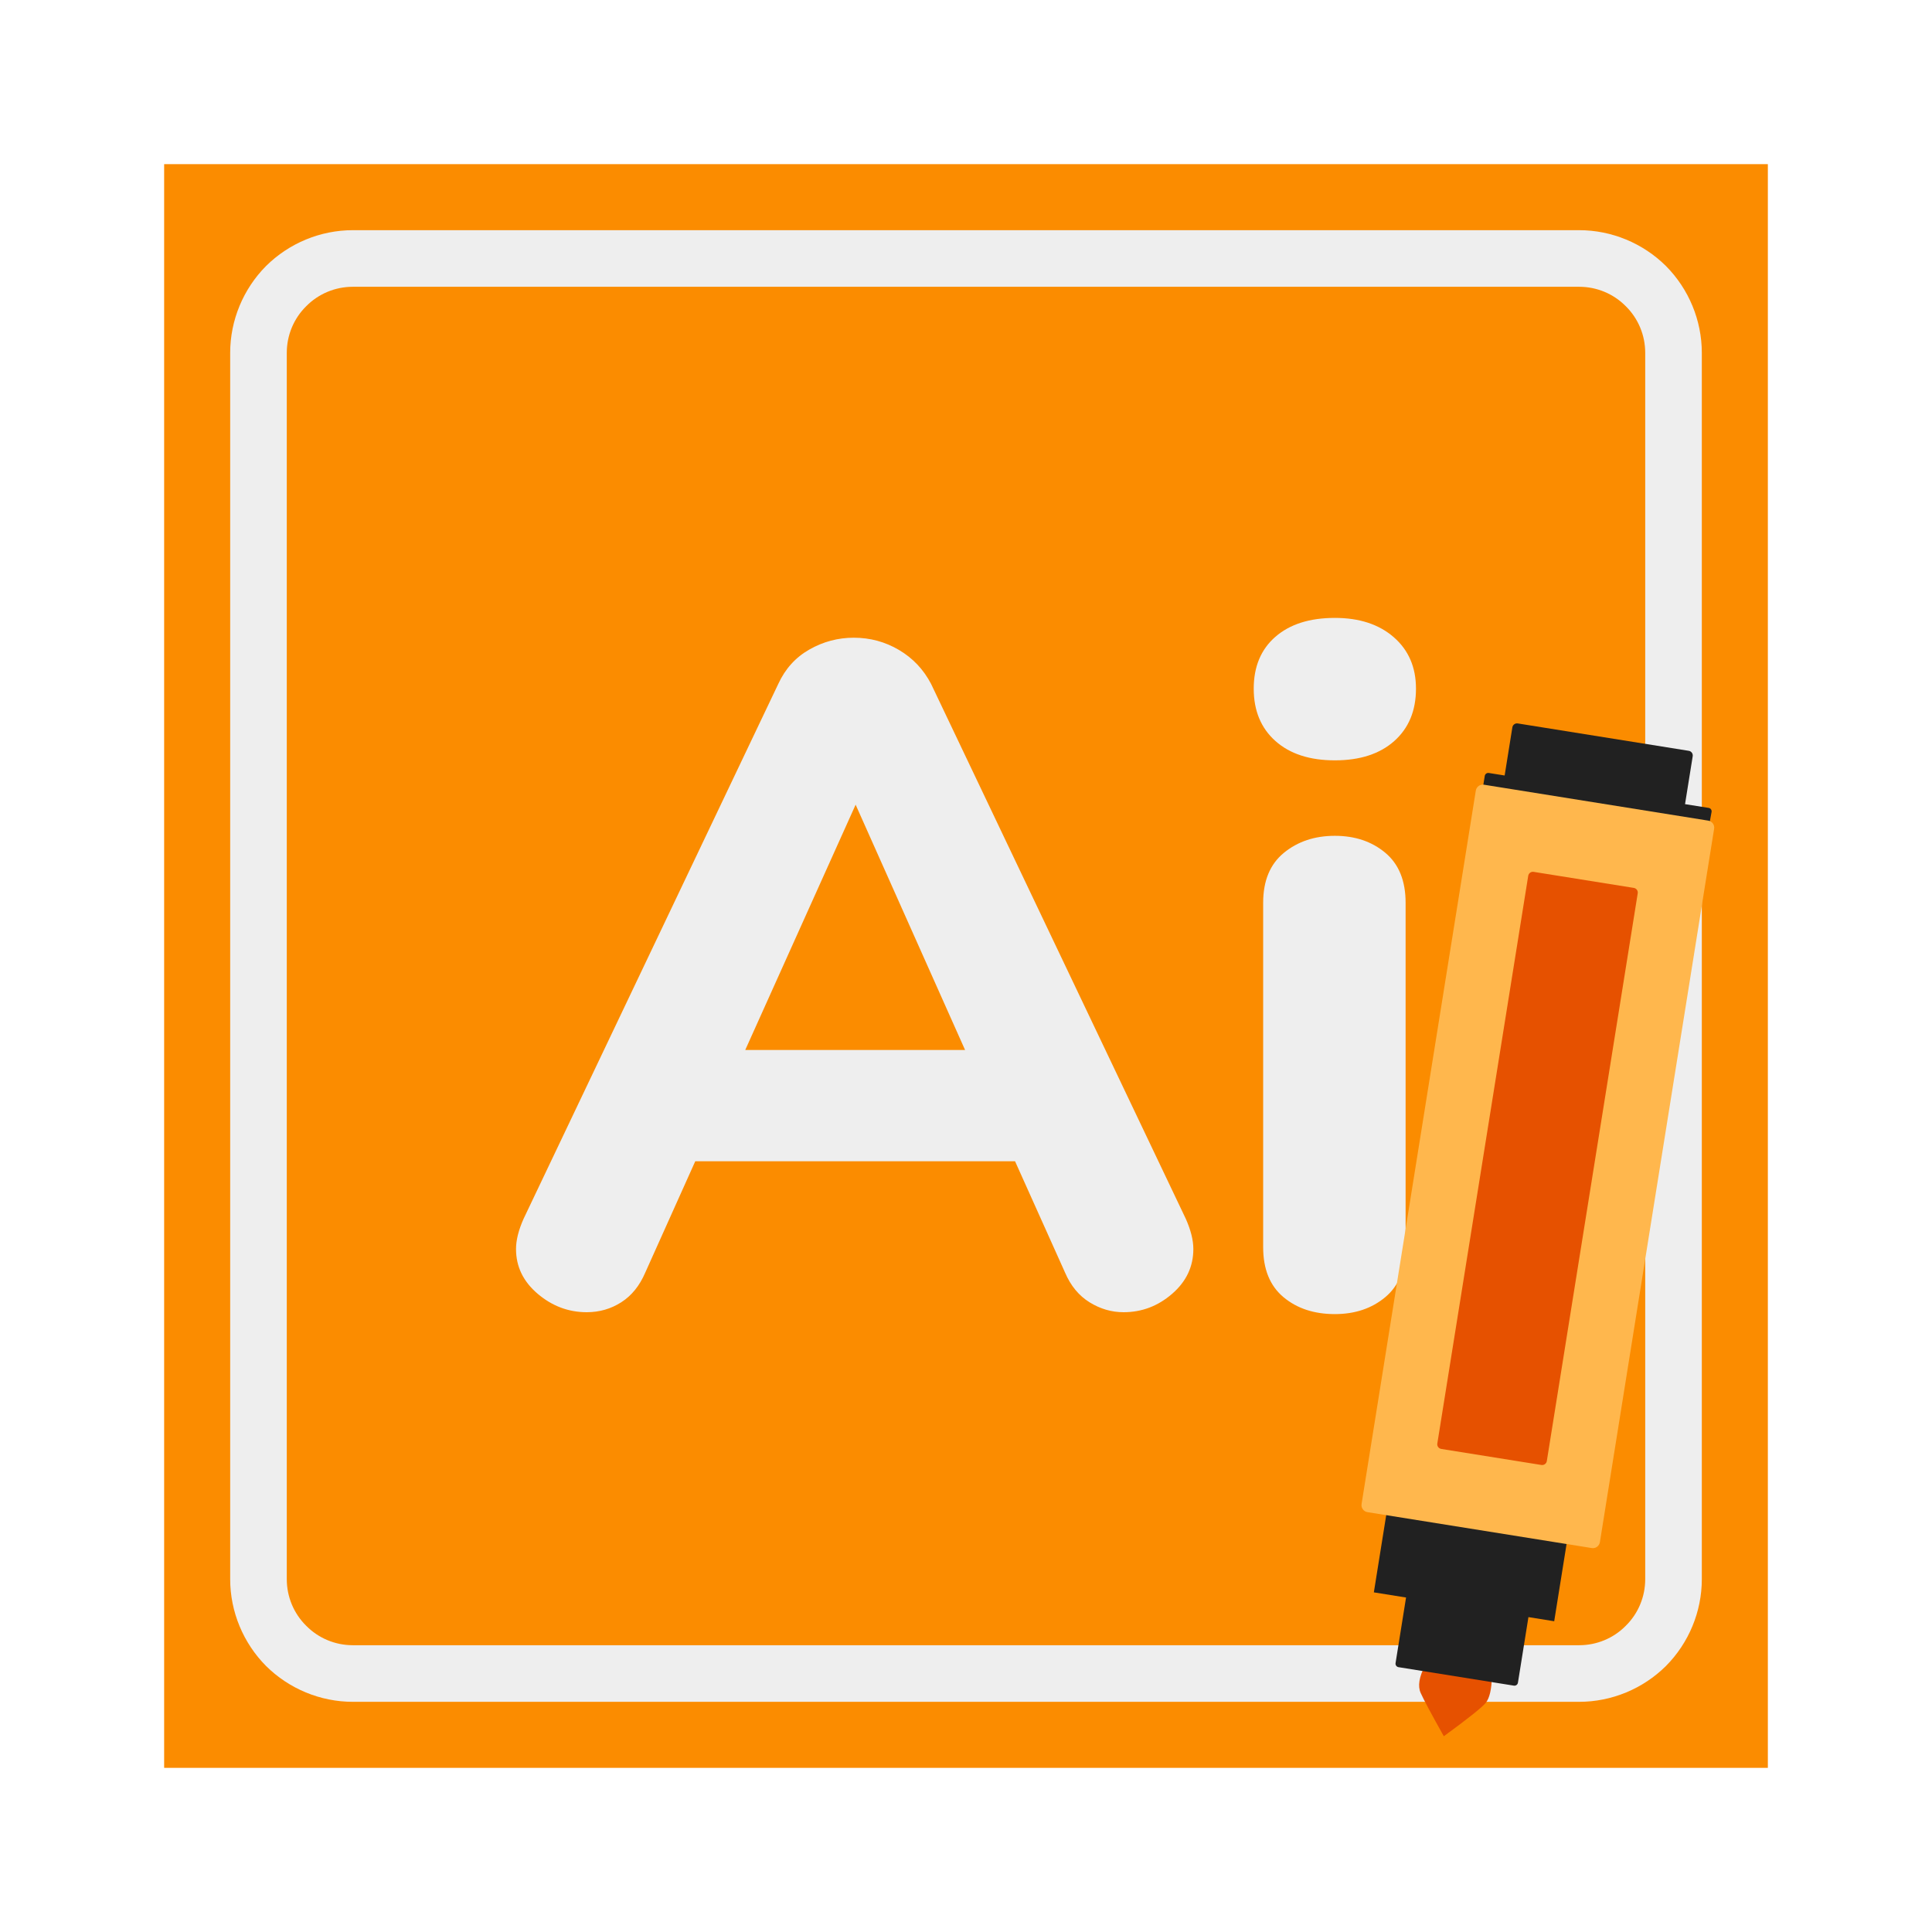
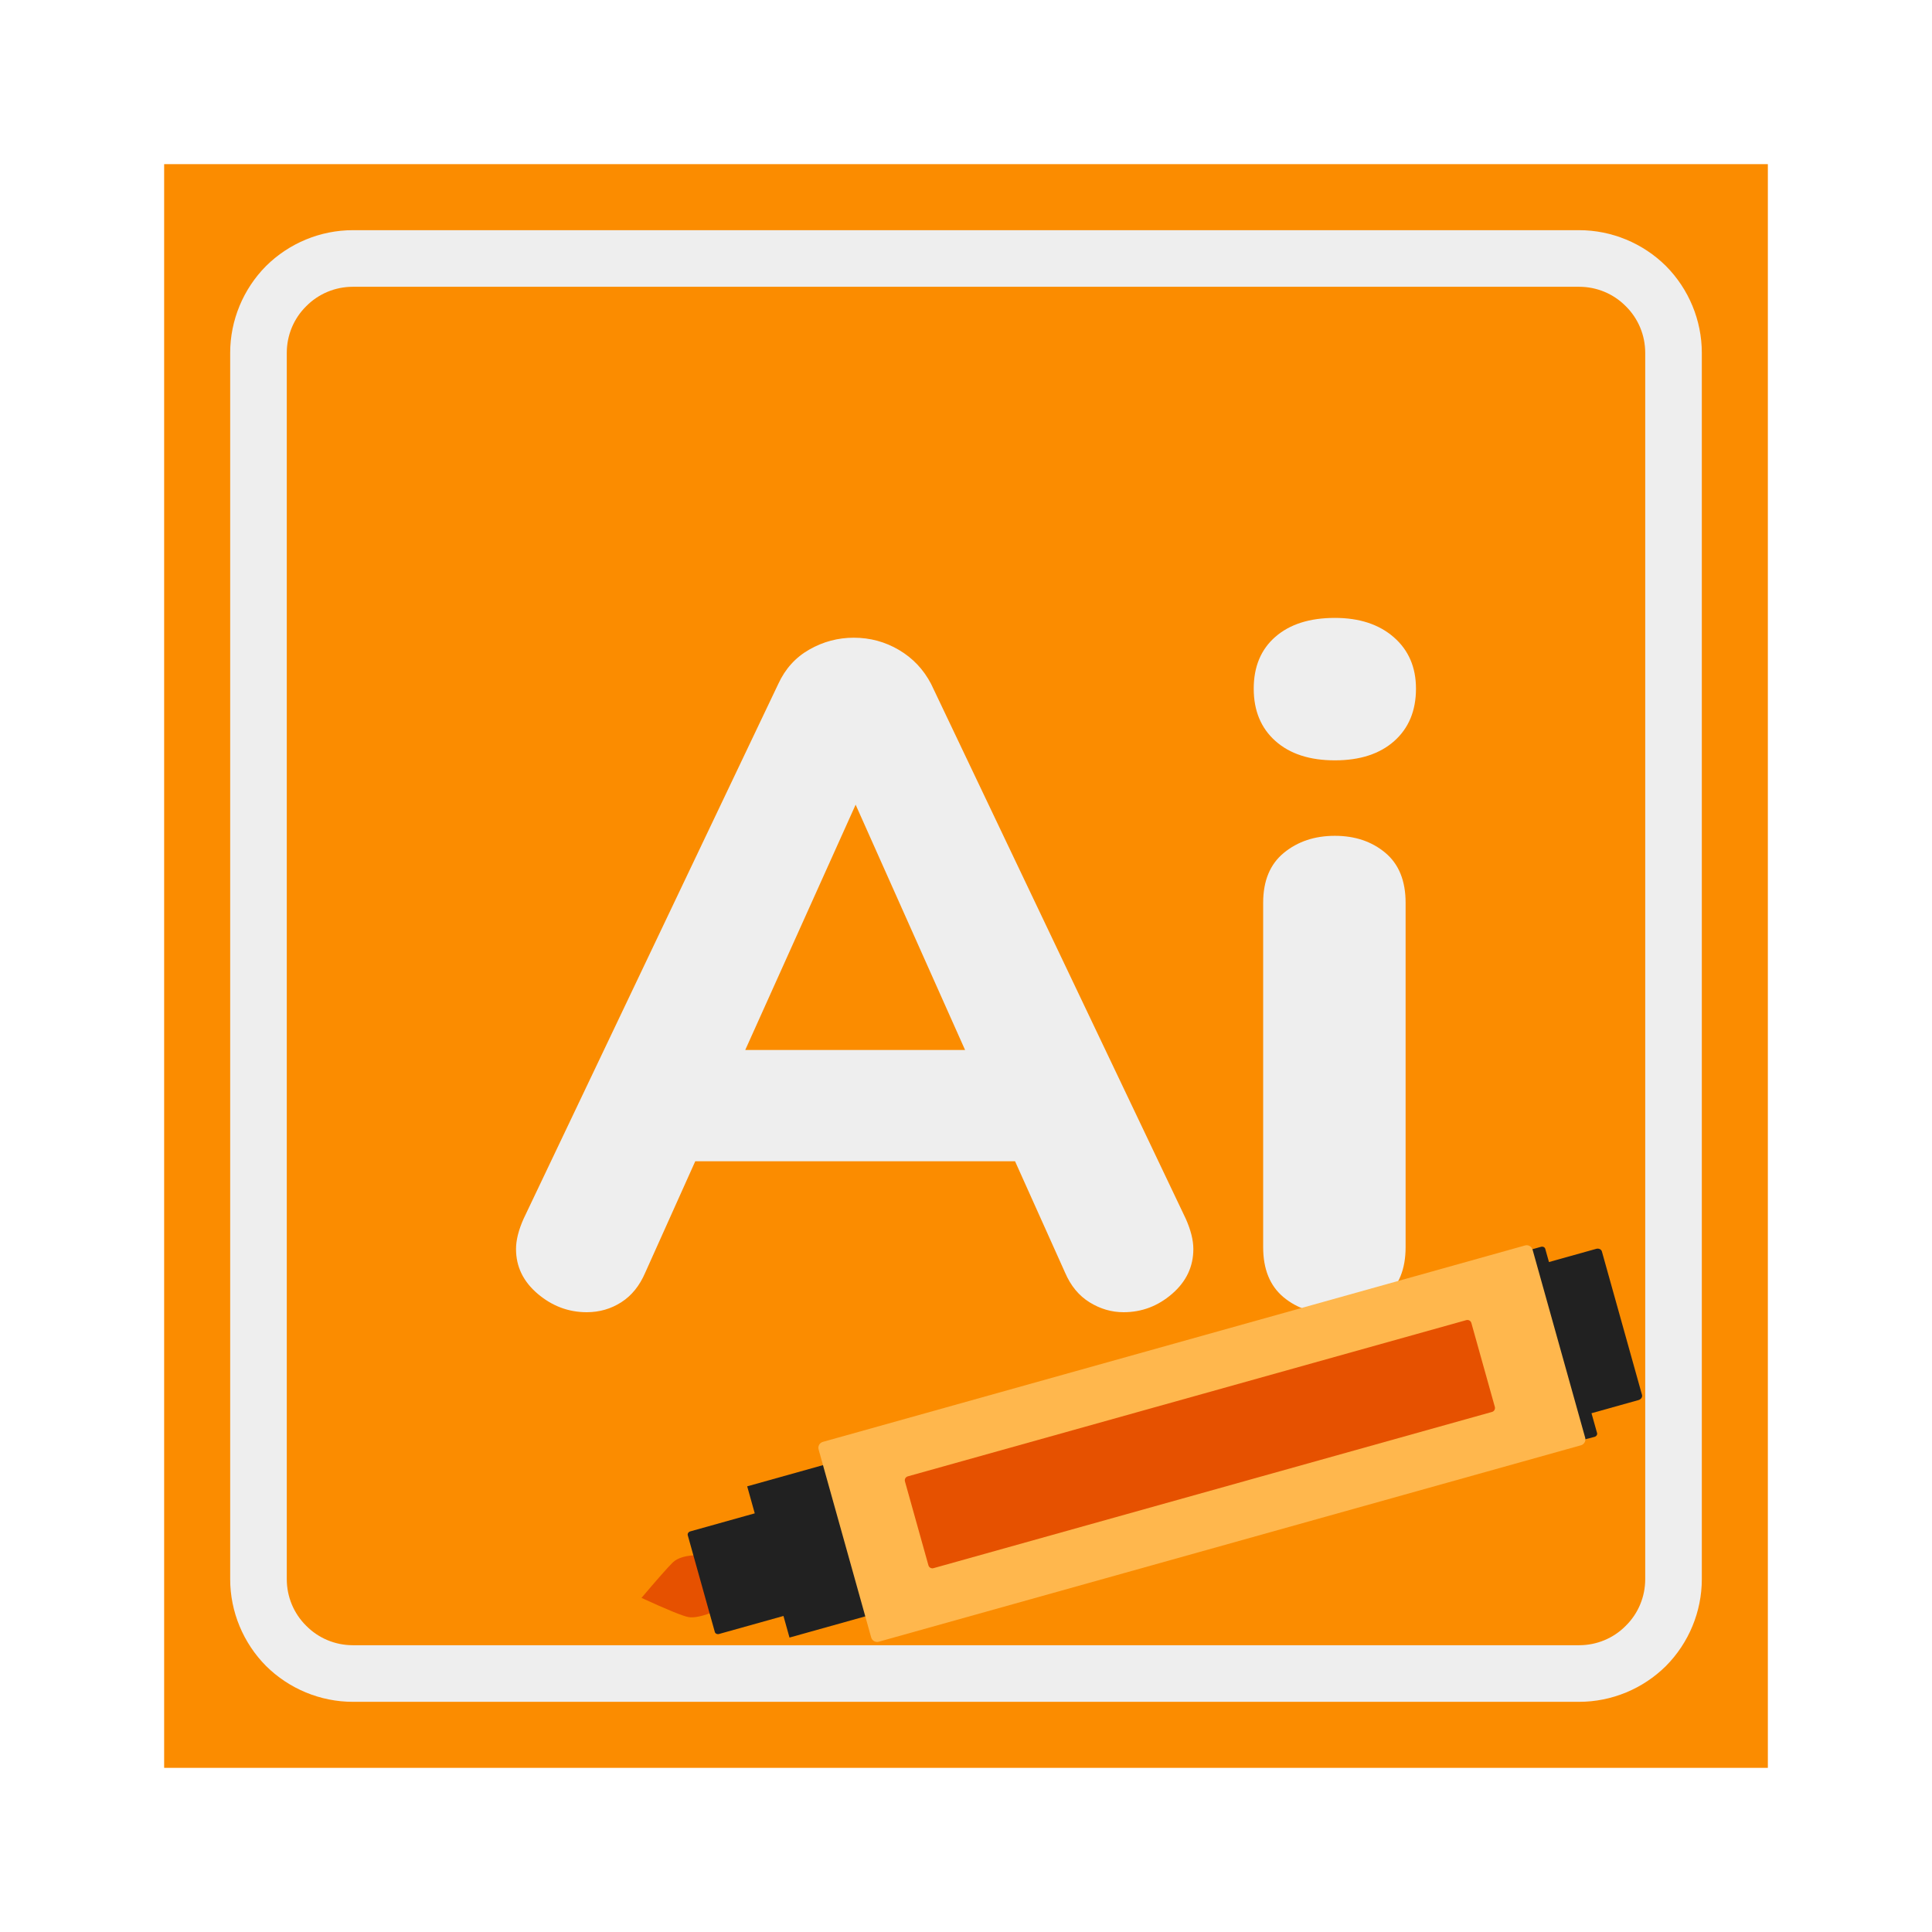
<svg xmlns="http://www.w3.org/2000/svg" style="isolation:isolate" viewBox="0 0 1024 1024" width="1024" height="1024">
  <defs>
-     <clipPath id="_clipPath_IfEhVXoYsp0mdPmK7jWMtKE6ttR8Xv5b">
+     <clipPath id="_clipPath_65GblhnI2kowaxRFtCSb0jyixyZXI1lI">
      <rect width="1024" height="1024" />
    </clipPath>
  </defs>
-   <g clip-path="url(#_clipPath_IfEhVXoYsp0mdPmK7jWMtKE6ttR8Xv5b)">
-     <rect x="87" y="87" width="850" height="850" transform="matrix(1,0,0,1,0,0)" fill="rgb(251,140,0)" />
-     <path d=" M 187 122 L 837 122 C 854.2 122 870.8 128.9 883 141 C 895.1 153.2 902 169.8 902 187 L 902 837 C 902 854.2 895.1 870.8 883 883 C 870.8 895.1 854.2 902 837 902 L 187 902 C 169.8 902 153.2 895.1 141 883 C 128.9 870.8 122 854.2 122 837 L 122 187 C 122 169.8 128.9 153.2 141 141 C 153.2 128.9 169.8 122 187 122 Z  M 187 152 L 837 152 C 846.3 152 855.2 155.7 861.7 162.3 C 868.3 168.8 872 177.7 872 187 L 872 837 C 872 846.3 868.3 855.2 861.7 861.7 C 855.2 868.3 846.3 872 837 872 L 187 872 C 177.7 872 168.8 868.3 162.3 861.7 C 155.7 855.2 152 846.3 152 837 L 152 187 C 152 177.7 155.7 168.8 162.3 162.3 C 168.8 155.7 177.7 152 187 152 Z " fill-rule="evenodd" fill="rgb(238,238,238)" />
-     <path d=" M 628.5 646 L 628.5 646 Q 632.5 655 632.5 662 L 632.5 662 L 632.5 662 Q 632.5 676 621.25 685.75 L 621.25 685.75 L 621.25 685.75 Q 610 695.5 595.5 695.5 L 595.5 695.5 L 595.5 695.5 Q 586 695.5 577.5 690.25 L 577.5 690.25 L 577.5 690.25 Q 569 685 564.5 674.5 L 564.5 674.5 L 538 615.5 L 368.5 615.5 L 342 674.5 L 342 674.5 Q 337.5 685 329.25 690.25 L 329.25 690.25 L 329.25 690.25 Q 321 695.5 311 695.5 L 311 695.5 L 311 695.5 Q 296.5 695.5 285 685.75 L 285 685.75 L 285 685.75 Q 273.5 676 273.5 662 L 273.5 662 L 273.5 662 Q 273.5 655 277.5 646 L 277.5 646 L 412.5 362.5 L 412.5 362.5 Q 418 350.5 429 344.25 L 429 344.25 L 429 344.25 Q 440 338 452.5 338 L 452.5 338 L 452.5 338 Q 465.5 338 476.5 344.5 L 476.5 344.5 L 476.5 344.5 Q 487.5 351 493.5 362.5 L 493.5 362.5 L 628.5 646 Z  M 453.5 426.5 L 395 556.5 L 511.5 556.5 L 453.5 426.5 Z  M 707.5 696.5 L 707.5 696.5 Q 691 696.5 680.25 687.5 L 680.25 687.5 L 680.25 687.5 Q 669.5 678.5 669.5 661 L 669.5 661 L 669.5 478.5 L 669.5 478.5 Q 669.5 461 680.5 452 L 680.5 452 L 680.5 452 Q 691.5 443 707.5 443 L 707.5 443 L 707.5 443 Q 723.5 443 734.25 452 L 734.25 452 L 734.25 452 Q 745 461 745 478.5 L 745 478.5 L 745 661 L 745 661 Q 745 678.5 734.25 687.5 L 734.25 687.5 L 734.25 687.5 Q 723.5 696.5 707.5 696.5 L 707.5 696.5 Z  M 707.5 403 L 707.5 403 Q 687.5 403 676 392.75 L 676 392.75 L 676 392.75 Q 664.5 382.5 664.5 365 L 664.5 365 L 664.5 365 Q 664.5 347.5 676 337.5 L 676 337.5 L 676 337.5 Q 687.5 327.5 707.5 327.5 L 707.5 327.5 L 707.5 327.5 Q 727 327.5 738.75 337.75 L 738.75 337.75 L 738.75 337.75 Q 750.5 348 750.5 365 L 750.5 365 L 750.5 365 Q 750.5 382.5 739 392.75 L 739 392.75 L 739 392.75 Q 727.5 403 707.5 403 L 707.5 403 Z " fill-rule="evenodd" fill="rgb(238,238,238)" />
-     <g id="Group">
-       <path d=" M 790.75 888.25 Q 790.537 898.776 787.5 902.5 Q 784.463 906.224 765.25 920.25 Q 755.398 902.674 752.979 897.276 Q 750.56 891.879 755.305 882.75 L 790.75 888.25 Z " fill-rule="evenodd" fill="rgb(230,81,0)" />
-       <path d=" M 810.103 857.103 L 804.538 891.864 C 804.374 892.889 803.409 893.587 802.385 893.423 L 741.232 883.631 C 740.208 883.467 739.509 882.503 739.673 881.478 L 745.239 846.717 L 728.17 843.984 L 736.792 790.135 L 832.381 805.441 L 823.759 859.29 L 810.103 857.103 Z " fill="rgb(33,33,33)" />
-       <path d=" M 893.103 426.213 L 897.169 400.82 C 897.388 399.454 896.456 398.168 895.091 397.949 L 804.45 383.436 C 803.085 383.217 801.798 384.148 801.58 385.514 L 797.494 411.028 L 789.107 409.696 C 788.082 409.533 787.117 410.232 786.953 411.257 L 784.099 429.084 C 783.935 430.109 784.633 431.076 785.656 431.243 L 901.645 450.197 C 902.669 450.364 903.651 449.671 903.836 448.651 L 907.164 430.349 C 907.349 429.329 906.668 428.368 905.644 428.205 L 893.103 426.213 Z " fill="rgb(33,33,33)" />
-       <path d=" M 847.976 817.386 L 908.522 439.253 C 908.85 437.205 907.453 435.275 905.405 434.947 L 786.514 415.91 C 784.465 415.582 782.536 416.979 782.208 419.028 L 721.661 797.161 C 721.333 799.209 722.73 801.139 724.779 801.467 L 843.67 820.504 C 845.718 820.832 847.648 819.435 847.976 817.386 Z " fill-rule="evenodd" fill="rgb(255,183,77)" />
-       <path d=" M 819.847 774.386 L 868.028 473.475 C 868.247 472.109 867.316 470.823 865.95 470.604 L 812.863 462.104 C 811.497 461.885 810.211 462.816 809.992 464.182 L 761.81 765.093 C 761.592 766.459 762.523 767.745 763.888 767.964 L 816.976 776.464 C 818.342 776.683 819.628 775.752 819.847 774.386 Z " fill-rule="evenodd" fill="rgb(230,81,0)" />
+   <g clip-path="url(#_clipPath_65GblhnI2kowaxRFtCSb0jyixyZXI1lI)">
+     <g id="Adobe Illustrator 2">
+       <rect x="87" y="87" width="850" height="850" transform="matrix(1,0,0,1,0,0)" fill="rgb(251,140,0)" />
+       <path d=" M 187 122 L 837 122 C 854.2 122 870.8 128.9 883 141 C 895.1 153.2 902 169.8 902 187 L 902 837 C 902 854.2 895.1 870.8 883 883 C 870.8 895.1 854.2 902 837 902 L 187 902 C 169.8 902 153.2 895.1 141 883 C 128.9 870.8 122 854.2 122 837 L 122 187 C 122 169.8 128.9 153.2 141 141 C 153.2 128.9 169.8 122 187 122 Z  M 187 152 L 837 152 C 846.3 152 855.2 155.7 861.7 162.3 C 868.3 168.8 872 177.7 872 187 L 872 837 C 872 846.3 868.3 855.2 861.7 861.7 C 855.2 868.3 846.3 872 837 872 L 187 872 C 177.7 872 168.8 868.3 162.3 861.7 C 155.7 855.2 152 846.3 152 837 L 152 187 C 152 177.7 155.7 168.8 162.3 162.3 C 168.8 155.7 177.7 152 187 152 Z " fill-rule="evenodd" fill="rgb(238,238,238)" />
+       <path d=" M 628.5 646 L 628.5 646 Q 632.5 655 632.5 662 L 632.5 662 L 632.5 662 Q 632.5 676 621.25 685.75 L 621.25 685.75 L 621.25 685.75 Q 610 695.5 595.5 695.5 L 595.5 695.5 L 595.5 695.5 Q 586 695.5 577.5 690.25 L 577.5 690.25 L 577.5 690.25 Q 569 685 564.5 674.5 L 564.5 674.5 L 538 615.5 L 368.5 615.5 L 342 674.5 L 342 674.5 Q 337.5 685 329.25 690.25 L 329.25 690.25 L 329.25 690.25 Q 321 695.5 311 695.5 L 311 695.5 L 311 695.5 Q 296.5 695.5 285 685.75 L 285 685.75 L 285 685.75 Q 273.5 676 273.5 662 L 273.5 662 L 273.5 662 Q 273.5 655 277.5 646 L 277.5 646 L 412.5 362.5 L 412.5 362.5 Q 418 350.5 429 344.25 L 429 344.25 L 429 344.25 Q 440 338 452.5 338 L 452.5 338 L 452.5 338 Q 465.5 338 476.5 344.5 L 476.5 344.5 L 476.5 344.5 Q 487.5 351 493.5 362.5 L 493.5 362.5 L 628.5 646 Z  M 453.5 426.5 L 395 556.5 L 511.5 556.5 L 453.5 426.5 Z  M 707.5 696.5 L 707.5 696.5 Q 691 696.5 680.25 687.5 L 680.25 687.5 L 680.25 687.5 Q 669.5 678.5 669.5 661 L 669.5 661 L 669.5 478.5 L 669.5 478.5 Q 669.5 461 680.5 452 L 680.5 452 L 680.5 452 Q 691.5 443 707.5 443 L 707.5 443 L 707.5 443 Q 723.5 443 734.25 452 L 734.25 452 L 734.25 452 Q 745 461 745 478.5 L 745 478.5 L 745 661 L 745 661 Q 745 678.5 734.25 687.5 L 734.25 687.5 L 734.25 687.5 Q 723.5 696.5 707.5 696.5 L 707.5 696.5 Z  M 707.5 403 L 707.5 403 Q 687.5 403 676 392.75 L 676 392.75 L 676 392.75 Q 664.5 382.5 664.5 365 L 664.5 365 L 664.5 365 Q 664.5 347.5 676 337.5 L 676 337.5 L 676 337.5 Q 687.5 327.5 707.5 327.5 L 707.5 327.5 L 707.5 327.5 Q 727 327.5 738.75 337.75 L 738.75 337.75 L 738.75 337.75 Q 750.5 348 750.5 365 L 750.5 365 L 750.5 365 Q 750.5 382.5 739 392.75 L 739 392.75 L 739 392.75 Q 727.5 403 707.5 403 L 707.5 403 Z " fill-rule="evenodd" fill="rgb(238,238,238)" />
+       <g id="Pen">
+         <path d=" M 379.191 853.916 Q 369.422 857.947 364.834 857.079 Q 360.247 856.21 340 846.917 Q 352.414 832.279 356.458 828.253 Q 360.501 824.228 370.715 824.265 L 379.191 853.916 Z " fill-rule="evenodd" fill="rgb(230,81,0)" />
+         <path d=" M 415.249 856.494 L 381.13 866.038 C 380.125 866.319 379.113 865.85 378.873 864.991 L 364.529 813.714 C 364.289 812.855 364.91 811.93 365.916 811.649 L 400.034 802.104 L 396.031 787.791 L 448.884 773.006 L 471.306 853.159 L 418.452 867.944 L 415.249 856.494 Z " fill="rgb(33,33,33)" />
+         <path d=" M 843.526 749.037 L 868.45 742.065 C 869.791 741.69 870.619 740.456 870.298 739.311 L 849.038 663.308 C 848.718 662.162 847.369 661.537 846.029 661.912 L 820.986 668.917 L 819.009 661.889 C 818.767 661.03 817.755 660.561 816.75 660.843 L 799.251 665.737 C 798.246 666.019 797.622 666.945 797.859 667.805 L 824.714 765.215 C 824.952 766.075 825.964 766.559 826.974 766.296 L 845.089 761.579 C 846.1 761.316 846.724 760.405 846.482 759.546 L 843.526 749.037 Z " fill="rgb(33,33,33)" />
+         <path d=" M 465.757 870.145 L 837.924 766.037 C 839.653 765.554 840.664 763.757 840.18 762.029 L 812.304 662.377 C 811.821 660.648 810.025 659.637 808.296 660.121 L 436.129 764.228 C 434.4 764.712 433.389 766.508 433.873 768.237 L 461.748 867.889 C 462.232 869.617 464.028 870.628 465.757 870.145 Z " fill-rule="evenodd" fill="rgb(255,183,77)" />
+         <path d=" M 494.76 831.165 L 790.792 748.356 C 791.944 748.033 792.618 746.836 792.296 745.683 L 779.851 701.195 C 779.529 700.043 778.331 699.369 777.179 699.691 L 481.147 782.501 C 479.994 782.824 479.32 784.021 479.643 785.173 L 492.087 829.661 C 492.41 830.814 493.607 831.488 494.76 831.165 Z " fill-rule="evenodd" fill="rgb(230,81,0)" />
+       </g>
    </g>
  </g>
</svg>
